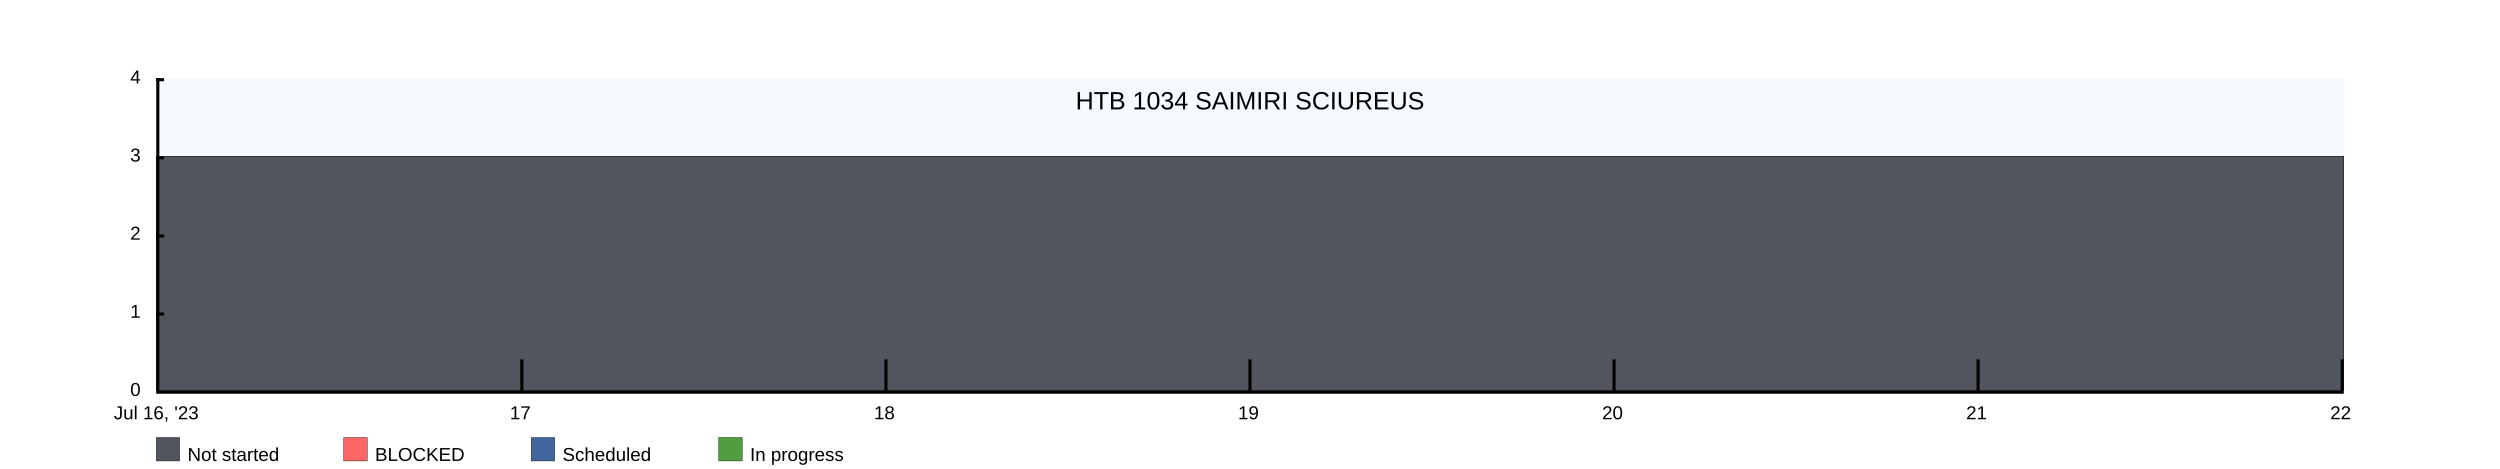
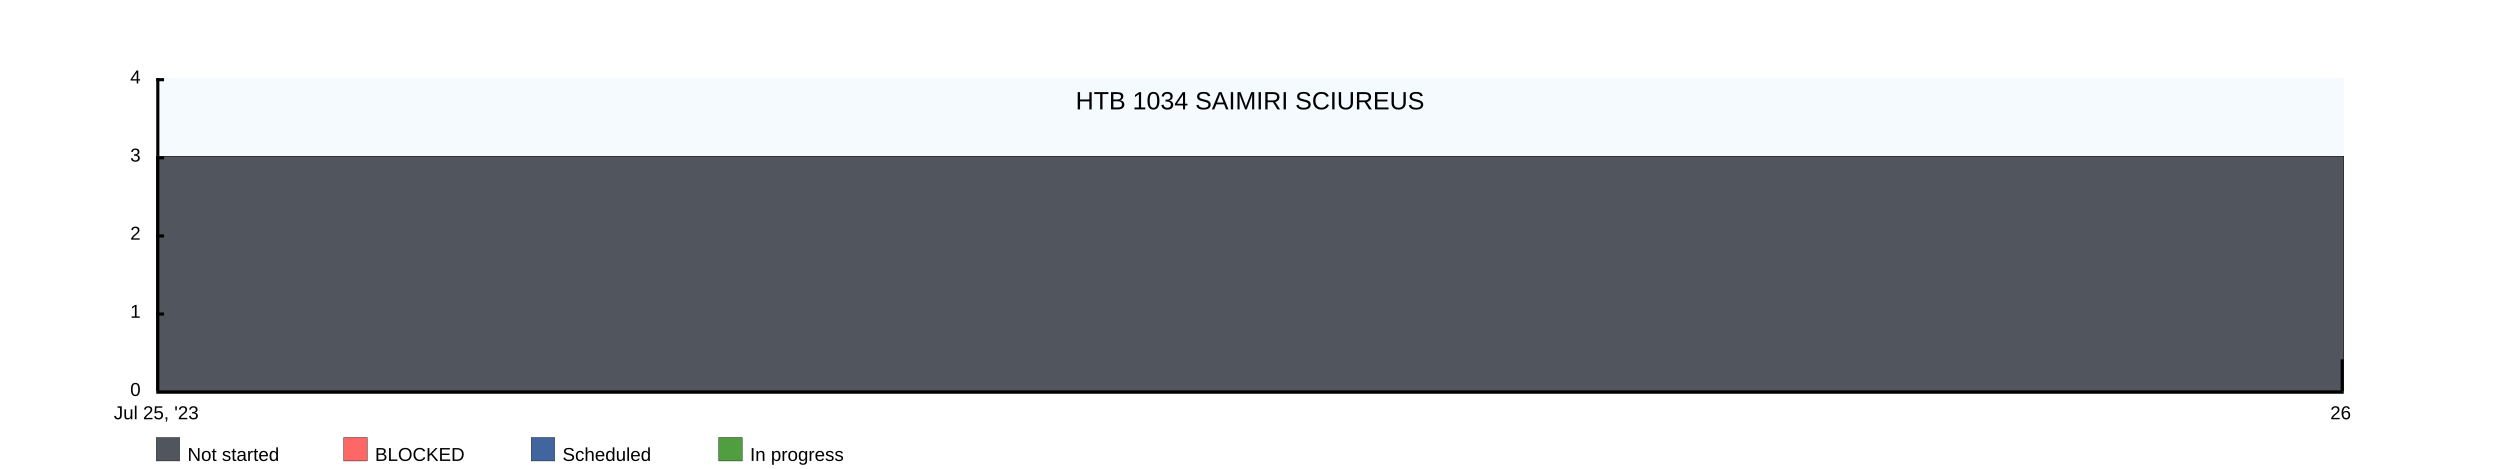
<svg xmlns="http://www.w3.org/2000/svg" width="1600" height="300">
  <rect x="100" y="50" width="1400" height="200" fill="rgba(221, 239, 250, .3)" />
  <clipPath id="theGraph">
    <rect x="100" y="50" width="1400" height="200" fill="black" />
  </clipPath>
  <rect x="100" y="280" width="15" height="15" fill="#51565E" stroke="black" stroke-width="0.25" />
  <text x="120" y="295" font-family="Arial" font-size="12" fill="black">Not started</text>
  <rect x="220" y="280" width="15" height="15" fill="#FF6666" stroke="black" stroke-width="0.25" />
  <text x="240" y="295" font-family="Arial" font-size="12" fill="black">BLOCKED</text>
  <rect x="340" y="280" width="15" height="15" fill="#41659E" stroke="black" stroke-width="0.25" />
  <text x="360" y="295" font-family="Arial" font-size="12" fill="black">Scheduled</text>
  <rect x="460" y="280" width="15" height="15" fill="#519E41" stroke="black" stroke-width="0.25" />
  <text x="480" y="295" font-family="Arial" font-size="12" fill="black">In progress</text>
-   <path d="M 100 100 M 100 100 C 100 100 333.333 100 333.333 100 C 333.333 100 566.667 100 566.667 100 C 566.667 100 800 100 800 100 C 800 100 1033.333 100 1033.333 100 C 1033.333 100 1266.667 100 1266.667 100 C 1266.667 100 1500 100 1500 100 C 1500 100 1500 250 1500 250 C 1500 250 100 250 100 250 Z" fill="#519E41" stroke="black" stroke-width="0.25" />
-   <path d="M 100 100 M 100 100 C 100 100 333.333 100 333.333 100 C 333.333 100 566.667 100 566.667 100 C 566.667 100 800 100 800 100 C 800 100 1033.333 100 1033.333 100 C 1033.333 100 1266.667 100 1266.667 100 C 1266.667 100 1500 100 1500 100 C 1500 100 1500 250 1500 250 C 1500 250 100 250 100 250 Z" fill="#41659E" stroke="black" stroke-width="0.25" />
-   <path d="M 100 100 M 100 100 C 100 100 333.333 100 333.333 100 C 333.333 100 566.667 100 566.667 100 C 566.667 100 800 100 800 100 C 800 100 1033.333 100 1033.333 100 C 1033.333 100 1266.667 100 1266.667 100 C 1266.667 100 1500 100 1500 100 C 1500 100 1500 250 1500 250 C 1500 250 100 250 100 250 Z" fill="#FF6666" stroke="black" stroke-width="0.25" />
-   <path d="M 100 100 M 100 100 C 100 100 333.333 100 333.333 100 C 333.333 100 566.667 100 566.667 100 C 566.667 100 800 100 800 100 C 800 100 1033.333 100 1033.333 100 C 1033.333 100 1266.667 100 1266.667 100 C 1266.667 100 1500 100 1500 100 C 1500 100 1500 250 1500 250 C 1500 250 100 250 100 250 Z" fill="#51565E" stroke="black" stroke-width="0.25" />
+   <path d="M 100 100 M 100 100 C 100 100 1500 100 1500 100 C 1500 100 1500 250 1500 250 C 1500 250 100 250 100 250 Z" fill="#519E41" stroke="black" stroke-width="0.25" />
+   <path d="M 100 100 M 100 100 C 100 100 1500 100 1500 100 C 1500 100 1500 250 1500 250 C 1500 250 100 250 100 250 Z" fill="#41659E" stroke="black" stroke-width="0.25" />
+   <path d="M 100 100 M 100 100 C 100 100 1500 100 1500 100 C 1500 100 1500 250 1500 250 C 1500 250 100 250 100 250 Z" fill="#FF6666" stroke="black" stroke-width="0.25" />
+   <path d="M 100 100 M 100 100 C 100 100 1500 100 1500 100 C 1500 100 1500 250 1500 250 C 1500 250 100 250 100 250 Z" fill="#51565E" stroke="black" stroke-width="0.25" />
  <text x="800" y="70" font-family="Arial" font-size="16" fill="black" text-anchor="middle" alignment-baseline="middle">HTB 1034 SAIMIRI SCIUREUS</text>
  <rect x="100" y="250" width="1400" height="2" fill="black" />
  <rect x="100" y="50" width="5" height="2" fill="black" />
  <rect x="100" y="100" width="5" height="2" fill="black" />
  <rect x="100" y="150" width="5" height="2" fill="black" />
  <rect x="100" y="200" width="5" height="2" fill="black" />
  <text x="90" y="50" font-family="Arial" font-size="12" fill="black" text-anchor="end" dominant-baseline="middle">4</text>
  <text x="90" y="100" font-family="Arial" font-size="12" fill="black" text-anchor="end" dominant-baseline="middle">3</text>
  <text x="90" y="150" font-family="Arial" font-size="12" fill="black" text-anchor="end" dominant-baseline="middle">2</text>
  <text x="90" y="200" font-family="Arial" font-size="12" fill="black" text-anchor="end" dominant-baseline="middle">1</text>
  <text x="90" y="250" font-family="Arial" font-size="12" fill="black" text-anchor="end" dominant-baseline="middle">0</text>
-   <text x="100" y="260" font-family="Arial" fill="black" text-anchor="middle" dominant-baseline="hanging">Jul 16, '23</text>
-   <text x="333" y="260" font-family="Arial" fill="black" text-anchor="middle" dominant-baseline="hanging">17</text>
-   <text x="566" y="260" font-family="Arial" fill="black" text-anchor="middle" dominant-baseline="hanging">18</text>
-   <text x="799" y="260" font-family="Arial" fill="black" text-anchor="middle" dominant-baseline="hanging">19</text>
-   <text x="1032" y="260" font-family="Arial" fill="black" text-anchor="middle" dominant-baseline="hanging">20</text>
-   <text x="1265" y="260" font-family="Arial" fill="black" text-anchor="middle" dominant-baseline="hanging">21</text>
-   <text x="1498" y="260" font-family="Arial" fill="black" text-anchor="middle" dominant-baseline="hanging">22</text>
+   <text x="100" y="260" font-family="Arial" fill="black" text-anchor="middle" dominant-baseline="hanging">Jul 25, '23</text>
+   <text x="1498" y="260" font-family="Arial" fill="black" text-anchor="middle" dominant-baseline="hanging">26</text>
  <rect x="100" y="50" width="2" height="200" fill="black" />
-   <rect x="333" y="230" width="2" height="20" fill="black" />
-   <rect x="566" y="230" width="2" height="20" fill="black" />
-   <rect x="799" y="230" width="2" height="20" fill="black" />
-   <rect x="1032" y="230" width="2" height="20" fill="black" />
-   <rect x="1265" y="230" width="2" height="20" fill="black" />
  <rect x="1498" y="230" width="2" height="20" fill="black" />
</svg>
